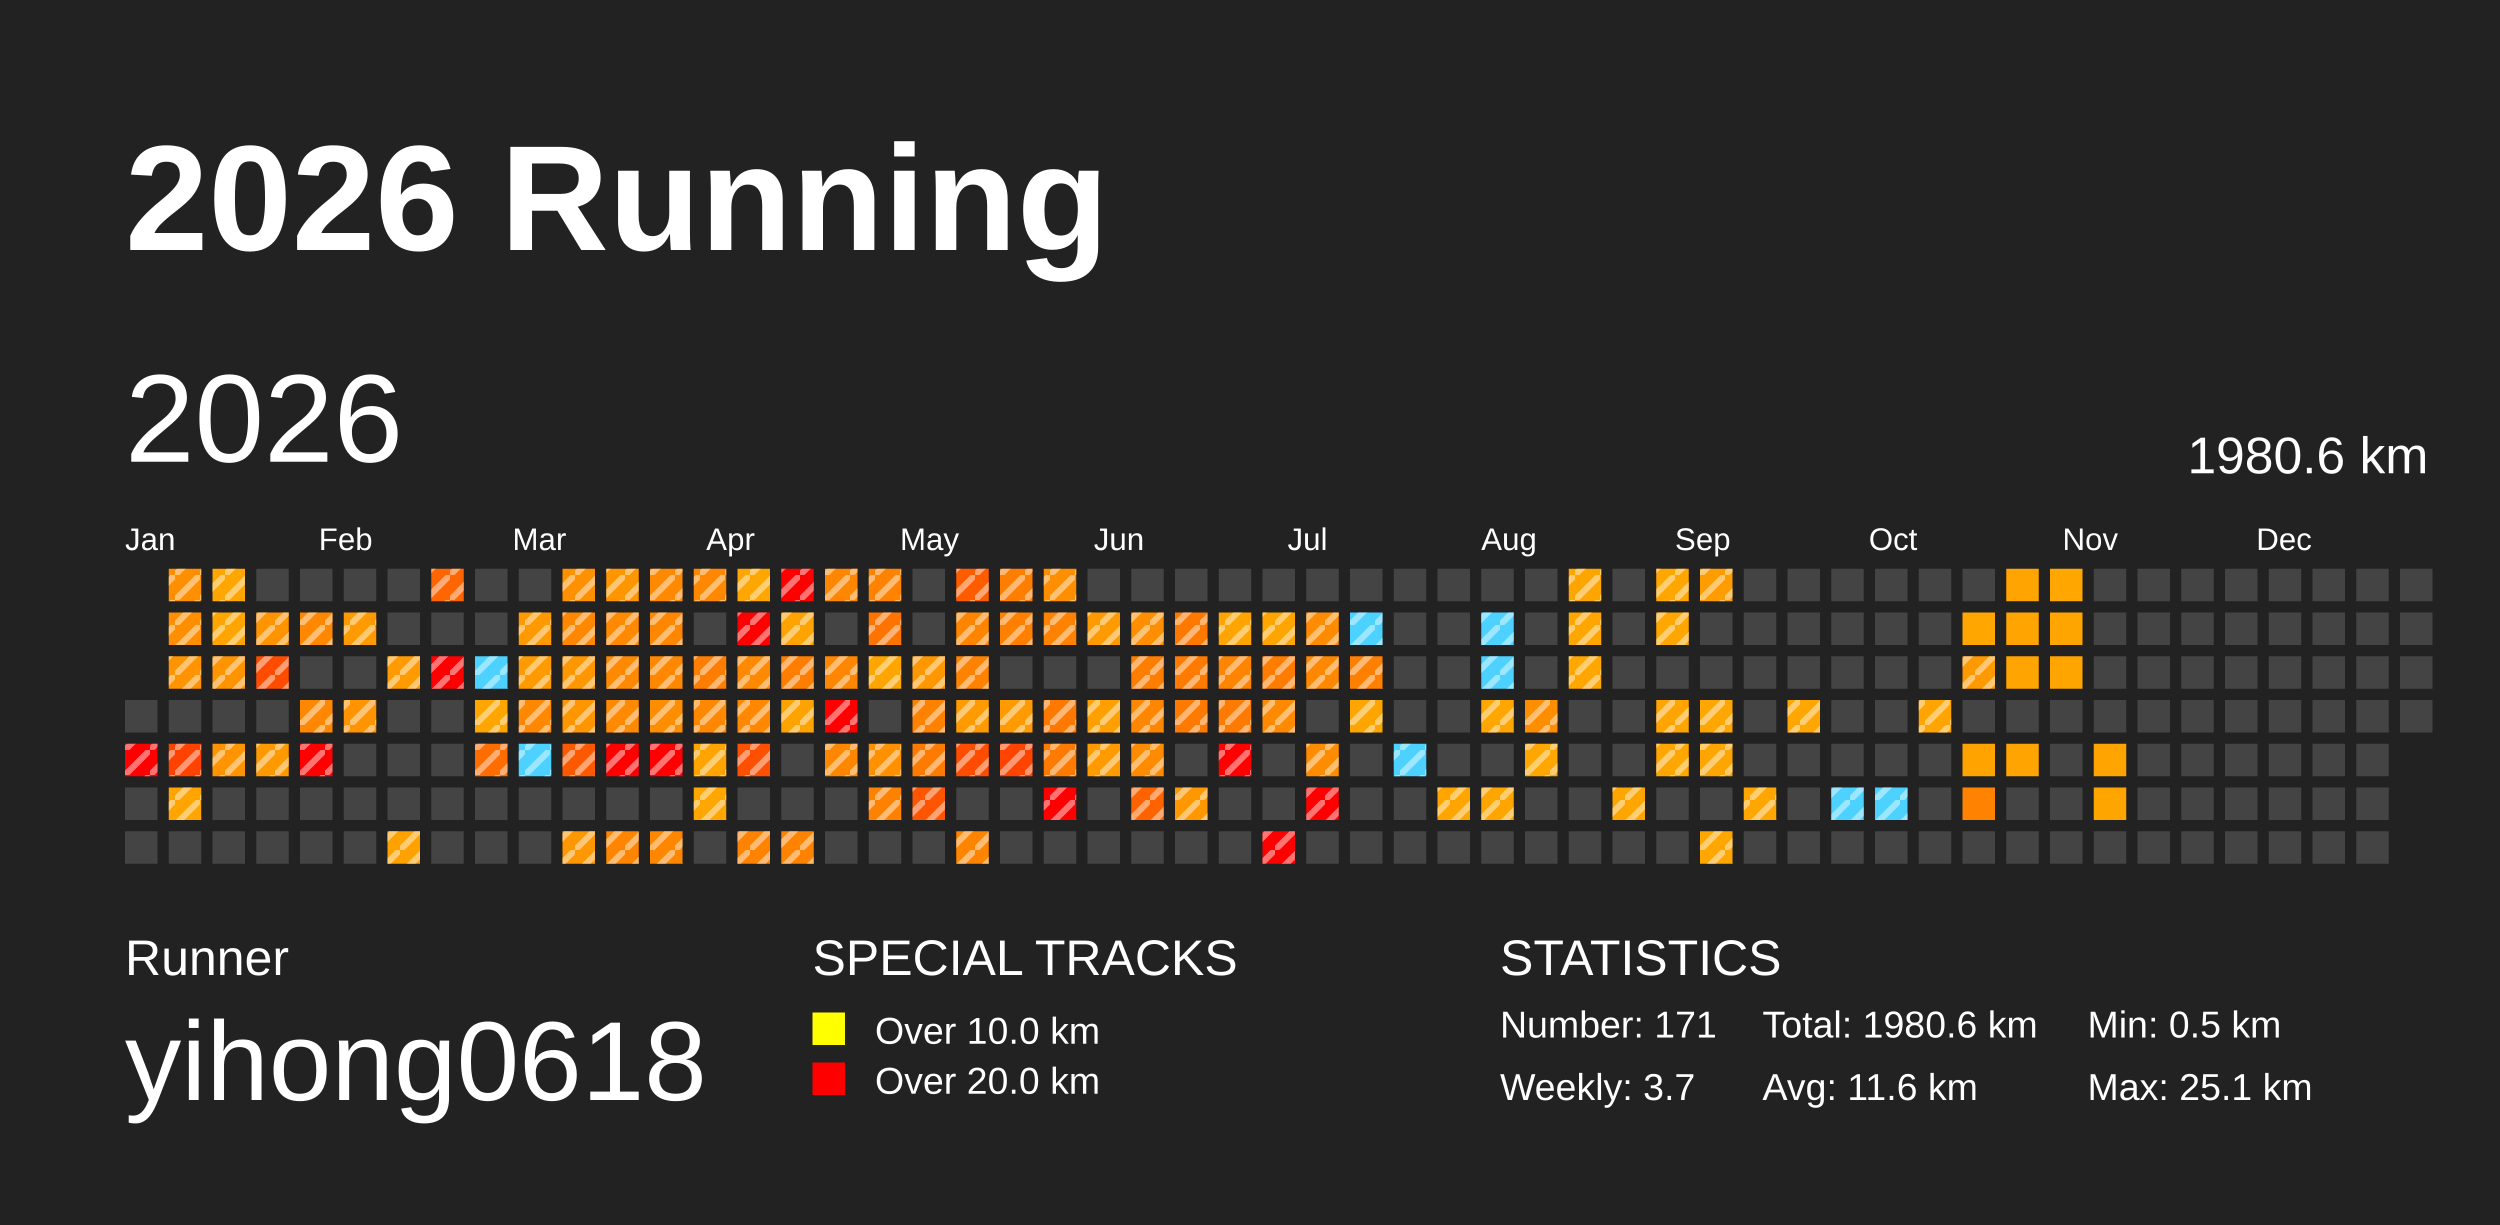
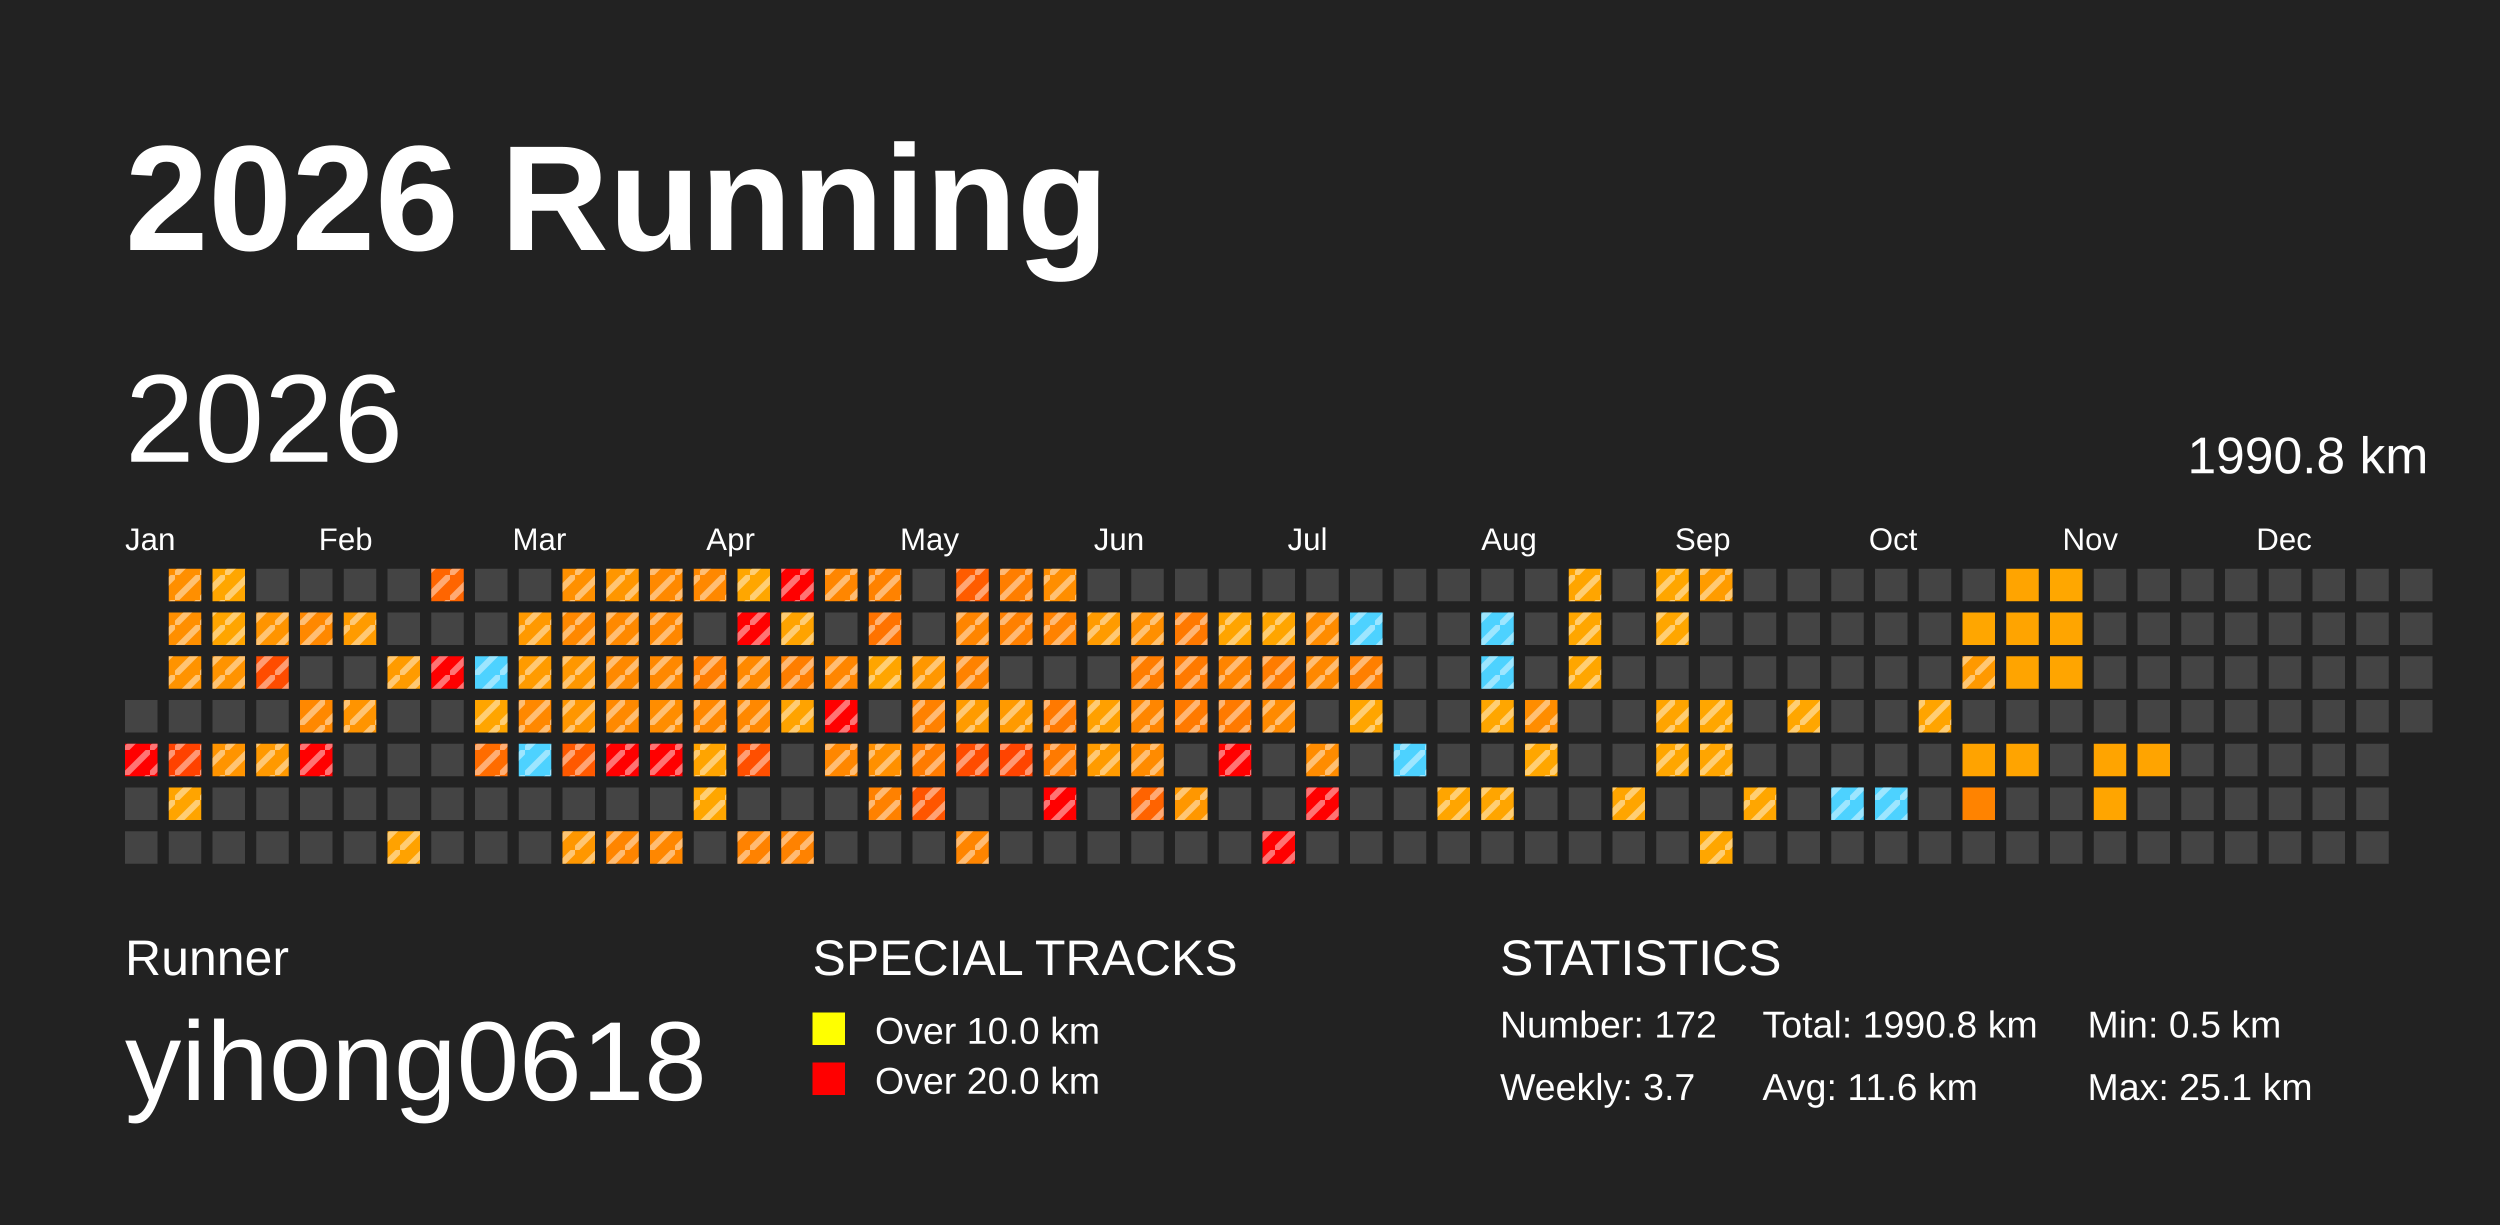
<svg xmlns="http://www.w3.org/2000/svg" baseProfile="full" height="98mm" version="1.1" viewBox="0,0,200,98" width="200mm">
  <defs>
    <pattern height="2" id="indoor-stripe" patternUnits="userSpaceOnUse" width="2">
      <line stroke="white" stroke-opacity="0.45" stroke-width="0.5" x1="0" x2="2" y1="2" y2="0" />
    </pattern>
  </defs>
  <rect fill="#222222" height="98" width="200" x="0" y="0" />
  <text fill="#FFFFFF" style="font-size:12px; font-family:Arial; font-weight:bold;" x="10" y="20">2026 Running</text>
  <text fill="#FFFFFF" style="font-size:4px; font-family:Arial" x="10" y="78">Runner</text>
  <text fill="#FFFFFF" style="font-size:9px; font-family:Arial" x="10" y="88">yihong0618</text>
  <text fill="#FFFFFF" style="font-size:4px; font-family:Arial" x="65" y="78">SPECIAL TRACKS</text>
  <rect fill="yellow" height="2.6" width="2.6" x="65" y="81" />
  <text fill="#FFFFFF" style="font-size:3px; font-family:Arial" x="70" y="83.5">Over 10.0 km</text>
  <rect fill="red" height="2.6" width="2.6" x="65" y="85" />
  <text fill="#FFFFFF" style="font-size:3px; font-family:Arial" x="70" y="87.5">Over 20.0 km</text>
  <text fill="#FFFFFF" style="font-size:4px; font-family:Arial" x="120" y="78">STATISTICS</text>
-   <text fill="#FFFFFF" style="font-size:3px; font-family:Arial" x="120" y="83">Number: 171</text>
+   <text fill="#FFFFFF" style="font-size:3px; font-family:Arial" x="120" y="83">Number: 172</text>
  <text fill="#FFFFFF" style="font-size:3px; font-family:Arial" x="120" y="88">Weekly: 3.7</text>
-   <text fill="#FFFFFF" style="font-size:3px; font-family:Arial" x="141" y="83">Total: 1980.6 km</text>
+   <text fill="#FFFFFF" style="font-size:3px; font-family:Arial" x="141" y="83">Total: 1990.8 km</text>
  <text fill="#FFFFFF" style="font-size:3px; font-family:Arial" x="141" y="88">Avg: 11.6 km</text>
  <text fill="#FFFFFF" style="font-size:3px; font-family:Arial" x="167" y="83">Min: 0.5 km</text>
  <text fill="#FFFFFF" style="font-size:3px; font-family:Arial" x="167" y="88">Max: 25.1 km</text>
  <text dominant-baseline="hanging" fill="#FFFFFF" style="font-size:10.0px; font-family:Arial;" x="10" y="30">2026</text>
-   <text dominant-baseline="hanging" fill="#FFFFFF" style="font-size:4.125px; font-family:Arial;" x="175" y="35">1980.6 km</text>
+   <text dominant-baseline="hanging" fill="#FFFFFF" style="font-size:4.125px; font-family:Arial;" x="175" y="35">1990.8 km</text>
  <text fill="#FFFFFF" style="font-size:2.5px; font-family:Arial" x="10.0" y="44">Jan</text>
  <text fill="#FFFFFF" style="font-size:2.5px; font-family:Arial" x="25.5" y="44">Feb</text>
  <text fill="#FFFFFF" style="font-size:2.5px; font-family:Arial" x="41.0" y="44">Mar</text>
  <text fill="#FFFFFF" style="font-size:2.5px; font-family:Arial" x="56.5" y="44">Apr</text>
  <text fill="#FFFFFF" style="font-size:2.5px; font-family:Arial" x="72.0" y="44">May</text>
  <text fill="#FFFFFF" style="font-size:2.5px; font-family:Arial" x="87.5" y="44">Jun</text>
  <text fill="#FFFFFF" style="font-size:2.5px; font-family:Arial" x="103.0" y="44">Jul</text>
  <text fill="#FFFFFF" style="font-size:2.5px; font-family:Arial" x="118.5" y="44">Aug</text>
  <text fill="#FFFFFF" style="font-size:2.5px; font-family:Arial" x="134.0" y="44">Sep</text>
  <text fill="#FFFFFF" style="font-size:2.5px; font-family:Arial" x="149.5" y="44">Oct</text>
  <text fill="#FFFFFF" style="font-size:2.5px; font-family:Arial" x="165.0" y="44">Nov</text>
  <text fill="#FFFFFF" style="font-size:2.5px; font-family:Arial" x="180.5" y="44">Dec</text>
  <rect fill="#444444" height="2.6" width="2.6" x="10.0" y="56.0" />
  <rect fill="red" height="2.6" width="2.6" x="10.0" y="59.5" />
  <rect fill="url(#indoor-stripe)" height="2.6" style="pointer-events: none;" width="2.6" x="10.0" y="59.5" />
  <rect fill="#444444" height="2.6" width="2.6" x="10.0" y="63.0" />
  <rect fill="#444444" height="2.6" width="2.6" x="10.0" y="66.5" />
  <rect fill="#ff8f00" height="2.6" width="2.6" x="13.5" y="45.5" />
  <rect fill="url(#indoor-stripe)" height="2.6" style="pointer-events: none;" width="2.6" x="13.5" y="45.5" />
  <rect fill="#ff8f00" height="2.6" width="2.6" x="13.5" y="49.0" />
  <rect fill="url(#indoor-stripe)" height="2.6" style="pointer-events: none;" width="2.6" x="13.5" y="49.0" />
  <rect fill="#ff9300" height="2.6" width="2.6" x="13.5" y="52.5" />
  <rect fill="url(#indoor-stripe)" height="2.6" style="pointer-events: none;" width="2.6" x="13.5" y="52.5" />
  <rect fill="#444444" height="2.6" width="2.6" x="13.5" y="56.0" />
  <rect fill="#ff4200" height="2.6" width="2.6" x="13.5" y="59.5" />
  <rect fill="url(#indoor-stripe)" height="2.6" style="pointer-events: none;" width="2.6" x="13.5" y="59.5" />
  <rect fill="#ffa400" height="2.6" width="2.6" x="13.5" y="63.0" />
  <rect fill="url(#indoor-stripe)" height="2.6" style="pointer-events: none;" width="2.6" x="13.5" y="63.0" />
  <rect fill="#444444" height="2.6" width="2.6" x="13.5" y="66.5" />
  <rect fill="#ffa600" height="2.6" width="2.6" x="17.0" y="45.5" />
  <rect fill="url(#indoor-stripe)" height="2.6" style="pointer-events: none;" width="2.6" x="17.0" y="45.5" />
  <rect fill="#ffa500" height="2.6" width="2.6" x="17.0" y="49.0" />
  <rect fill="url(#indoor-stripe)" height="2.6" style="pointer-events: none;" width="2.6" x="17.0" y="49.0" />
  <rect fill="#ff9300" height="2.6" width="2.6" x="17.0" y="52.5" />
  <rect fill="url(#indoor-stripe)" height="2.6" style="pointer-events: none;" width="2.6" x="17.0" y="52.5" />
  <rect fill="#444444" height="2.6" width="2.6" x="17.0" y="56.0" />
  <rect fill="#ff9400" height="2.6" width="2.6" x="17.0" y="59.5" />
  <rect fill="url(#indoor-stripe)" height="2.6" style="pointer-events: none;" width="2.6" x="17.0" y="59.5" />
  <rect fill="#444444" height="2.6" width="2.6" x="17.0" y="63.0" />
  <rect fill="#444444" height="2.6" width="2.6" x="17.0" y="66.5" />
  <rect fill="#444444" height="2.6" width="2.6" x="20.5" y="45.5" />
  <rect fill="#ff9400" height="2.6" width="2.6" x="20.5" y="49.0" />
  <rect fill="url(#indoor-stripe)" height="2.6" style="pointer-events: none;" width="2.6" x="20.5" y="49.0" />
  <rect fill="#ff4c00" height="2.6" width="2.6" x="20.5" y="52.5" />
  <rect fill="url(#indoor-stripe)" height="2.6" style="pointer-events: none;" width="2.6" x="20.5" y="52.5" />
  <rect fill="#444444" height="2.6" width="2.6" x="20.5" y="56.0" />
  <rect fill="#ff9900" height="2.6" width="2.6" x="20.5" y="59.5" />
  <rect fill="url(#indoor-stripe)" height="2.6" style="pointer-events: none;" width="2.6" x="20.5" y="59.5" />
  <rect fill="#444444" height="2.6" width="2.6" x="20.5" y="63.0" />
  <rect fill="#444444" height="2.6" width="2.6" x="20.5" y="66.5" />
  <rect fill="#444444" height="2.6" width="2.6" x="24.0" y="45.5" />
  <rect fill="#ff8800" height="2.6" width="2.6" x="24.0" y="49.0" />
  <rect fill="url(#indoor-stripe)" height="2.6" style="pointer-events: none;" width="2.6" x="24.0" y="49.0" />
  <rect fill="#444444" height="2.6" width="2.6" x="24.0" y="52.5" />
  <rect fill="#ff8800" height="2.6" width="2.6" x="24.0" y="56.0" />
  <rect fill="url(#indoor-stripe)" height="2.6" style="pointer-events: none;" width="2.6" x="24.0" y="56.0" />
  <rect fill="red" height="2.6" width="2.6" x="24.0" y="59.5" />
  <rect fill="url(#indoor-stripe)" height="2.6" style="pointer-events: none;" width="2.6" x="24.0" y="59.5" />
  <rect fill="#444444" height="2.6" width="2.6" x="24.0" y="63.0" />
  <rect fill="#444444" height="2.6" width="2.6" x="24.0" y="66.5" />
  <rect fill="#444444" height="2.6" width="2.6" x="27.5" y="45.5" />
  <rect fill="#ff9b00" height="2.6" width="2.6" x="27.5" y="49.0" />
  <rect fill="url(#indoor-stripe)" height="2.6" style="pointer-events: none;" width="2.6" x="27.5" y="49.0" />
  <rect fill="#444444" height="2.6" width="2.6" x="27.5" y="52.5" />
  <rect fill="#ff9400" height="2.6" width="2.6" x="27.5" y="56.0" />
  <rect fill="url(#indoor-stripe)" height="2.6" style="pointer-events: none;" width="2.6" x="27.5" y="56.0" />
  <rect fill="#444444" height="2.6" width="2.6" x="27.5" y="59.5" />
  <rect fill="#444444" height="2.6" width="2.6" x="27.5" y="63.0" />
  <rect fill="#444444" height="2.6" width="2.6" x="27.5" y="66.5" />
  <rect fill="#444444" height="2.6" width="2.6" x="31.0" y="45.5" />
  <rect fill="#444444" height="2.6" width="2.6" x="31.0" y="49.0" />
  <rect fill="#ff9b00" height="2.6" width="2.6" x="31.0" y="52.5" />
  <rect fill="url(#indoor-stripe)" height="2.6" style="pointer-events: none;" width="2.6" x="31.0" y="52.5" />
  <rect fill="#444444" height="2.6" width="2.6" x="31.0" y="56.0" />
  <rect fill="#444444" height="2.6" width="2.6" x="31.0" y="59.5" />
  <rect fill="#444444" height="2.6" width="2.6" x="31.0" y="63.0" />
  <rect fill="#ffa200" height="2.6" width="2.6" x="31.0" y="66.5" />
  <rect fill="url(#indoor-stripe)" height="2.6" style="pointer-events: none;" width="2.6" x="31.0" y="66.5" />
  <rect fill="#ff6500" height="2.6" width="2.6" x="34.5" y="45.5" />
  <rect fill="url(#indoor-stripe)" height="2.6" style="pointer-events: none;" width="2.6" x="34.5" y="45.5" />
  <rect fill="#444444" height="2.6" width="2.6" x="34.5" y="49.0" />
  <rect fill="red" height="2.6" width="2.6" x="34.5" y="52.5" />
  <rect fill="url(#indoor-stripe)" height="2.6" style="pointer-events: none;" width="2.6" x="34.5" y="52.5" />
  <rect fill="#444444" height="2.6" width="2.6" x="34.5" y="56.0" />
  <rect fill="#444444" height="2.6" width="2.6" x="34.5" y="59.5" />
  <rect fill="#444444" height="2.6" width="2.6" x="34.5" y="63.0" />
  <rect fill="#444444" height="2.6" width="2.6" x="34.5" y="66.5" />
  <rect fill="#444444" height="2.6" width="2.6" x="38.0" y="45.5" />
  <rect fill="#444444" height="2.6" width="2.6" x="38.0" y="49.0" />
  <rect fill="#4dd2ff" height="2.6" width="2.6" x="38.0" y="52.5" />
  <rect fill="url(#indoor-stripe)" height="2.6" style="pointer-events: none;" width="2.6" x="38.0" y="52.5" />
  <rect fill="#ffa500" height="2.6" width="2.6" x="38.0" y="56.0" />
  <rect fill="url(#indoor-stripe)" height="2.6" style="pointer-events: none;" width="2.6" x="38.0" y="56.0" />
  <rect fill="#ff6c00" height="2.6" width="2.6" x="38.0" y="59.5" />
  <rect fill="url(#indoor-stripe)" height="2.6" style="pointer-events: none;" width="2.6" x="38.0" y="59.5" />
  <rect fill="#444444" height="2.6" width="2.6" x="38.0" y="63.0" />
  <rect fill="#444444" height="2.6" width="2.6" x="38.0" y="66.5" />
  <rect fill="#444444" height="2.6" width="2.6" x="41.5" y="45.5" />
  <rect fill="#ff9900" height="2.6" width="2.6" x="41.5" y="49.0" />
  <rect fill="url(#indoor-stripe)" height="2.6" style="pointer-events: none;" width="2.6" x="41.5" y="49.0" />
  <rect fill="#ff9b00" height="2.6" width="2.6" x="41.5" y="52.5" />
  <rect fill="url(#indoor-stripe)" height="2.6" style="pointer-events: none;" width="2.6" x="41.5" y="52.5" />
  <rect fill="#ff8800" height="2.6" width="2.6" x="41.5" y="56.0" />
  <rect fill="url(#indoor-stripe)" height="2.6" style="pointer-events: none;" width="2.6" x="41.5" y="56.0" />
  <rect fill="#4dd2ff" height="2.6" width="2.6" x="41.5" y="59.5" />
  <rect fill="url(#indoor-stripe)" height="2.6" style="pointer-events: none;" width="2.6" x="41.5" y="59.5" />
  <rect fill="#444444" height="2.6" width="2.6" x="41.5" y="63.0" />
  <rect fill="#444444" height="2.6" width="2.6" x="41.5" y="66.5" />
  <rect fill="#ff9000" height="2.6" width="2.6" x="45.0" y="45.5" />
  <rect fill="url(#indoor-stripe)" height="2.6" style="pointer-events: none;" width="2.6" x="45.0" y="45.5" />
  <rect fill="#ff8800" height="2.6" width="2.6" x="45.0" y="49.0" />
  <rect fill="url(#indoor-stripe)" height="2.6" style="pointer-events: none;" width="2.6" x="45.0" y="49.0" />
  <rect fill="#ff9700" height="2.6" width="2.6" x="45.0" y="52.5" />
  <rect fill="url(#indoor-stripe)" height="2.6" style="pointer-events: none;" width="2.6" x="45.0" y="52.5" />
  <rect fill="#ff9600" height="2.6" width="2.6" x="45.0" y="56.0" />
  <rect fill="url(#indoor-stripe)" height="2.6" style="pointer-events: none;" width="2.6" x="45.0" y="56.0" />
  <rect fill="#ff5900" height="2.6" width="2.6" x="45.0" y="59.5" />
  <rect fill="url(#indoor-stripe)" height="2.6" style="pointer-events: none;" width="2.6" x="45.0" y="59.5" />
  <rect fill="#444444" height="2.6" width="2.6" x="45.0" y="63.0" />
  <rect fill="#ff9700" height="2.6" width="2.6" x="45.0" y="66.5" />
  <rect fill="url(#indoor-stripe)" height="2.6" style="pointer-events: none;" width="2.6" x="45.0" y="66.5" />
  <rect fill="#ff9600" height="2.6" width="2.6" x="48.5" y="45.5" />
  <rect fill="url(#indoor-stripe)" height="2.6" style="pointer-events: none;" width="2.6" x="48.5" y="45.5" />
  <rect fill="#ff8900" height="2.6" width="2.6" x="48.5" y="49.0" />
  <rect fill="url(#indoor-stripe)" height="2.6" style="pointer-events: none;" width="2.6" x="48.5" y="49.0" />
  <rect fill="#ff8900" height="2.6" width="2.6" x="48.5" y="52.5" />
  <rect fill="url(#indoor-stripe)" height="2.6" style="pointer-events: none;" width="2.6" x="48.5" y="52.5" />
  <rect fill="#ff8900" height="2.6" width="2.6" x="48.5" y="56.0" />
  <rect fill="url(#indoor-stripe)" height="2.6" style="pointer-events: none;" width="2.6" x="48.5" y="56.0" />
  <rect fill="red" height="2.6" width="2.6" x="48.5" y="59.5" />
  <rect fill="url(#indoor-stripe)" height="2.6" style="pointer-events: none;" width="2.6" x="48.5" y="59.5" />
  <rect fill="#444444" height="2.6" width="2.6" x="48.5" y="63.0" />
  <rect fill="#ff8500" height="2.6" width="2.6" x="48.5" y="66.5" />
  <rect fill="url(#indoor-stripe)" height="2.6" style="pointer-events: none;" width="2.6" x="48.5" y="66.5" />
  <rect fill="#ff8900" height="2.6" width="2.6" x="52.0" y="45.5" />
  <rect fill="url(#indoor-stripe)" height="2.6" style="pointer-events: none;" width="2.6" x="52.0" y="45.5" />
  <rect fill="#ff8700" height="2.6" width="2.6" x="52.0" y="49.0" />
  <rect fill="url(#indoor-stripe)" height="2.6" style="pointer-events: none;" width="2.6" x="52.0" y="49.0" />
  <rect fill="#ff8800" height="2.6" width="2.6" x="52.0" y="52.5" />
  <rect fill="url(#indoor-stripe)" height="2.6" style="pointer-events: none;" width="2.6" x="52.0" y="52.5" />
  <rect fill="#ff8d00" height="2.6" width="2.6" x="52.0" y="56.0" />
  <rect fill="url(#indoor-stripe)" height="2.6" style="pointer-events: none;" width="2.6" x="52.0" y="56.0" />
  <rect fill="red" height="2.6" width="2.6" x="52.0" y="59.5" />
  <rect fill="url(#indoor-stripe)" height="2.6" style="pointer-events: none;" width="2.6" x="52.0" y="59.5" />
  <rect fill="#444444" height="2.6" width="2.6" x="52.0" y="63.0" />
  <rect fill="#ff8700" height="2.6" width="2.6" x="52.0" y="66.5" />
  <rect fill="url(#indoor-stripe)" height="2.6" style="pointer-events: none;" width="2.6" x="52.0" y="66.5" />
  <rect fill="#ff8800" height="2.6" width="2.6" x="55.5" y="45.5" />
  <rect fill="url(#indoor-stripe)" height="2.6" style="pointer-events: none;" width="2.6" x="55.5" y="45.5" />
  <rect fill="#444444" height="2.6" width="2.6" x="55.5" y="49.0" />
  <rect fill="#ff7d00" height="2.6" width="2.6" x="55.5" y="52.5" />
  <rect fill="url(#indoor-stripe)" height="2.6" style="pointer-events: none;" width="2.6" x="55.5" y="52.5" />
  <rect fill="#ff8800" height="2.6" width="2.6" x="55.5" y="56.0" />
  <rect fill="url(#indoor-stripe)" height="2.6" style="pointer-events: none;" width="2.6" x="55.5" y="56.0" />
  <rect fill="#ffa400" height="2.6" width="2.6" x="55.5" y="59.5" />
  <rect fill="url(#indoor-stripe)" height="2.6" style="pointer-events: none;" width="2.6" x="55.5" y="59.5" />
  <rect fill="#ffa600" height="2.6" width="2.6" x="55.5" y="63.0" />
  <rect fill="url(#indoor-stripe)" height="2.6" style="pointer-events: none;" width="2.6" x="55.5" y="63.0" />
  <rect fill="#444444" height="2.6" width="2.6" x="55.5" y="66.5" />
  <rect fill="#ffa600" height="2.6" width="2.6" x="59.0" y="45.5" />
  <rect fill="url(#indoor-stripe)" height="2.6" style="pointer-events: none;" width="2.6" x="59.0" y="45.5" />
  <rect fill="red" height="2.6" width="2.6" x="59.0" y="49.0" />
  <rect fill="url(#indoor-stripe)" height="2.6" style="pointer-events: none;" width="2.6" x="59.0" y="49.0" />
  <rect fill="#ff8900" height="2.6" width="2.6" x="59.0" y="52.5" />
  <rect fill="url(#indoor-stripe)" height="2.6" style="pointer-events: none;" width="2.6" x="59.0" y="52.5" />
  <rect fill="#ff8800" height="2.6" width="2.6" x="59.0" y="56.0" />
  <rect fill="url(#indoor-stripe)" height="2.6" style="pointer-events: none;" width="2.6" x="59.0" y="56.0" />
  <rect fill="#ff4f00" height="2.6" width="2.6" x="59.0" y="59.5" />
  <rect fill="url(#indoor-stripe)" height="2.6" style="pointer-events: none;" width="2.6" x="59.0" y="59.5" />
  <rect fill="#444444" height="2.6" width="2.6" x="59.0" y="63.0" />
  <rect fill="#ff8200" height="2.6" width="2.6" x="59.0" y="66.5" />
  <rect fill="url(#indoor-stripe)" height="2.6" style="pointer-events: none;" width="2.6" x="59.0" y="66.5" />
  <rect fill="red" height="2.6" width="2.6" x="62.5" y="45.5" />
  <rect fill="url(#indoor-stripe)" height="2.6" style="pointer-events: none;" width="2.6" x="62.5" y="45.5" />
  <rect fill="#ffa300" height="2.6" width="2.6" x="62.5" y="49.0" />
  <rect fill="url(#indoor-stripe)" height="2.6" style="pointer-events: none;" width="2.6" x="62.5" y="49.0" />
  <rect fill="#ff7e00" height="2.6" width="2.6" x="62.5" y="52.5" />
  <rect fill="url(#indoor-stripe)" height="2.6" style="pointer-events: none;" width="2.6" x="62.5" y="52.5" />
  <rect fill="#ffa300" height="2.6" width="2.6" x="62.5" y="56.0" />
  <rect fill="url(#indoor-stripe)" height="2.6" style="pointer-events: none;" width="2.6" x="62.5" y="56.0" />
  <rect fill="#444444" height="2.6" width="2.6" x="62.5" y="59.5" />
  <rect fill="#444444" height="2.6" width="2.6" x="62.5" y="63.0" />
  <rect fill="#ff8200" height="2.6" width="2.6" x="62.5" y="66.5" />
  <rect fill="url(#indoor-stripe)" height="2.6" style="pointer-events: none;" width="2.6" x="62.5" y="66.5" />
  <rect fill="#ff8600" height="2.6" width="2.6" x="66.0" y="45.5" />
  <rect fill="url(#indoor-stripe)" height="2.6" style="pointer-events: none;" width="2.6" x="66.0" y="45.5" />
  <rect fill="#444444" height="2.6" width="2.6" x="66.0" y="49.0" />
  <rect fill="#ff8600" height="2.6" width="2.6" x="66.0" y="52.5" />
  <rect fill="url(#indoor-stripe)" height="2.6" style="pointer-events: none;" width="2.6" x="66.0" y="52.5" />
  <rect fill="red" height="2.6" width="2.6" x="66.0" y="56.0" />
  <rect fill="url(#indoor-stripe)" height="2.6" style="pointer-events: none;" width="2.6" x="66.0" y="56.0" />
  <rect fill="#ff8700" height="2.6" width="2.6" x="66.0" y="59.5" />
  <rect fill="url(#indoor-stripe)" height="2.6" style="pointer-events: none;" width="2.6" x="66.0" y="59.5" />
  <rect fill="#444444" height="2.6" width="2.6" x="66.0" y="63.0" />
  <rect fill="#444444" height="2.6" width="2.6" x="66.0" y="66.5" />
  <rect fill="#ff8200" height="2.6" width="2.6" x="69.5" y="45.5" />
  <rect fill="url(#indoor-stripe)" height="2.6" style="pointer-events: none;" width="2.6" x="69.5" y="45.5" />
  <rect fill="#ff7300" height="2.6" width="2.6" x="69.5" y="49.0" />
  <rect fill="url(#indoor-stripe)" height="2.6" style="pointer-events: none;" width="2.6" x="69.5" y="49.0" />
  <rect fill="#ffa500" height="2.6" width="2.6" x="69.5" y="52.5" />
  <rect fill="url(#indoor-stripe)" height="2.6" style="pointer-events: none;" width="2.6" x="69.5" y="52.5" />
  <rect fill="#444444" height="2.6" width="2.6" x="69.5" y="56.0" />
  <rect fill="#ff9000" height="2.6" width="2.6" x="69.5" y="59.5" />
  <rect fill="url(#indoor-stripe)" height="2.6" style="pointer-events: none;" width="2.6" x="69.5" y="59.5" />
  <rect fill="#ff8100" height="2.6" width="2.6" x="69.5" y="63.0" />
  <rect fill="url(#indoor-stripe)" height="2.6" style="pointer-events: none;" width="2.6" x="69.5" y="63.0" />
  <rect fill="#444444" height="2.6" width="2.6" x="69.5" y="66.5" />
  <rect fill="#444444" height="2.6" width="2.6" x="73.0" y="45.5" />
  <rect fill="#444444" height="2.6" width="2.6" x="73.0" y="49.0" />
  <rect fill="#ff9700" height="2.6" width="2.6" x="73.0" y="52.5" />
  <rect fill="url(#indoor-stripe)" height="2.6" style="pointer-events: none;" width="2.6" x="73.0" y="52.5" />
  <rect fill="#ff8100" height="2.6" width="2.6" x="73.0" y="56.0" />
  <rect fill="url(#indoor-stripe)" height="2.6" style="pointer-events: none;" width="2.6" x="73.0" y="56.0" />
  <rect fill="#ff7b00" height="2.6" width="2.6" x="73.0" y="59.5" />
  <rect fill="url(#indoor-stripe)" height="2.6" style="pointer-events: none;" width="2.6" x="73.0" y="59.5" />
  <rect fill="#ff5500" height="2.6" width="2.6" x="73.0" y="63.0" />
  <rect fill="url(#indoor-stripe)" height="2.6" style="pointer-events: none;" width="2.6" x="73.0" y="63.0" />
  <rect fill="#444444" height="2.6" width="2.6" x="73.0" y="66.5" />
  <rect fill="#ff5c00" height="2.6" width="2.6" x="76.5" y="45.5" />
  <rect fill="url(#indoor-stripe)" height="2.6" style="pointer-events: none;" width="2.6" x="76.5" y="45.5" />
  <rect fill="#ff8500" height="2.6" width="2.6" x="76.5" y="49.0" />
  <rect fill="url(#indoor-stripe)" height="2.6" style="pointer-events: none;" width="2.6" x="76.5" y="49.0" />
  <rect fill="#ff8200" height="2.6" width="2.6" x="76.5" y="52.5" />
  <rect fill="url(#indoor-stripe)" height="2.6" style="pointer-events: none;" width="2.6" x="76.5" y="52.5" />
  <rect fill="#ff9b00" height="2.6" width="2.6" x="76.5" y="56.0" />
  <rect fill="url(#indoor-stripe)" height="2.6" style="pointer-events: none;" width="2.6" x="76.5" y="56.0" />
  <rect fill="#ff4c00" height="2.6" width="2.6" x="76.5" y="59.5" />
  <rect fill="url(#indoor-stripe)" height="2.6" style="pointer-events: none;" width="2.6" x="76.5" y="59.5" />
  <rect fill="#444444" height="2.6" width="2.6" x="76.5" y="63.0" />
  <rect fill="#ff8500" height="2.6" width="2.6" x="76.5" y="66.5" />
  <rect fill="url(#indoor-stripe)" height="2.6" style="pointer-events: none;" width="2.6" x="76.5" y="66.5" />
  <rect fill="#ff7e00" height="2.6" width="2.6" x="80.0" y="45.5" />
  <rect fill="url(#indoor-stripe)" height="2.6" style="pointer-events: none;" width="2.6" x="80.0" y="45.5" />
  <rect fill="#ff8000" height="2.6" width="2.6" x="80.0" y="49.0" />
  <rect fill="url(#indoor-stripe)" height="2.6" style="pointer-events: none;" width="2.6" x="80.0" y="49.0" />
  <rect fill="#444444" height="2.6" width="2.6" x="80.0" y="52.5" />
  <rect fill="#ff9a00" height="2.6" width="2.6" x="80.0" y="56.0" />
  <rect fill="url(#indoor-stripe)" height="2.6" style="pointer-events: none;" width="2.6" x="80.0" y="56.0" />
  <rect fill="#ff4400" height="2.6" width="2.6" x="80.0" y="59.5" />
  <rect fill="url(#indoor-stripe)" height="2.6" style="pointer-events: none;" width="2.6" x="80.0" y="59.5" />
  <rect fill="#444444" height="2.6" width="2.6" x="80.0" y="63.0" />
  <rect fill="#444444" height="2.6" width="2.6" x="80.0" y="66.5" />
  <rect fill="#ff8e00" height="2.6" width="2.6" x="83.5" y="45.5" />
  <rect fill="url(#indoor-stripe)" height="2.6" style="pointer-events: none;" width="2.6" x="83.5" y="45.5" />
  <rect fill="#ff8200" height="2.6" width="2.6" x="83.5" y="49.0" />
  <rect fill="url(#indoor-stripe)" height="2.6" style="pointer-events: none;" width="2.6" x="83.5" y="49.0" />
  <rect fill="#444444" height="2.6" width="2.6" x="83.5" y="52.5" />
  <rect fill="#ff7900" height="2.6" width="2.6" x="83.5" y="56.0" />
  <rect fill="url(#indoor-stripe)" height="2.6" style="pointer-events: none;" width="2.6" x="83.5" y="56.0" />
  <rect fill="#ff7a00" height="2.6" width="2.6" x="83.5" y="59.5" />
  <rect fill="url(#indoor-stripe)" height="2.6" style="pointer-events: none;" width="2.6" x="83.5" y="59.5" />
  <rect fill="red" height="2.6" width="2.6" x="83.5" y="63.0" />
  <rect fill="url(#indoor-stripe)" height="2.6" style="pointer-events: none;" width="2.6" x="83.5" y="63.0" />
  <rect fill="#444444" height="2.6" width="2.6" x="83.5" y="66.5" />
  <rect fill="#444444" height="2.6" width="2.6" x="87.0" y="45.5" />
  <rect fill="#ff9b00" height="2.6" width="2.6" x="87.0" y="49.0" />
  <rect fill="url(#indoor-stripe)" height="2.6" style="pointer-events: none;" width="2.6" x="87.0" y="49.0" />
  <rect fill="#444444" height="2.6" width="2.6" x="87.0" y="52.5" />
  <rect fill="#ffa000" height="2.6" width="2.6" x="87.0" y="56.0" />
  <rect fill="url(#indoor-stripe)" height="2.6" style="pointer-events: none;" width="2.6" x="87.0" y="56.0" />
  <rect fill="#ff9b00" height="2.6" width="2.6" x="87.0" y="59.5" />
  <rect fill="url(#indoor-stripe)" height="2.6" style="pointer-events: none;" width="2.6" x="87.0" y="59.5" />
  <rect fill="#444444" height="2.6" width="2.6" x="87.0" y="63.0" />
  <rect fill="#444444" height="2.6" width="2.6" x="87.0" y="66.5" />
  <rect fill="#444444" height="2.6" width="2.6" x="90.5" y="45.5" />
  <rect fill="#ff8f00" height="2.6" width="2.6" x="90.5" y="49.0" />
  <rect fill="url(#indoor-stripe)" height="2.6" style="pointer-events: none;" width="2.6" x="90.5" y="49.0" />
  <rect fill="#ff7d00" height="2.6" width="2.6" x="90.5" y="52.5" />
  <rect fill="url(#indoor-stripe)" height="2.6" style="pointer-events: none;" width="2.6" x="90.5" y="52.5" />
  <rect fill="#ff8600" height="2.6" width="2.6" x="90.5" y="56.0" />
  <rect fill="url(#indoor-stripe)" height="2.6" style="pointer-events: none;" width="2.6" x="90.5" y="56.0" />
  <rect fill="#ff8b00" height="2.6" width="2.6" x="90.5" y="59.5" />
  <rect fill="url(#indoor-stripe)" height="2.6" style="pointer-events: none;" width="2.6" x="90.5" y="59.5" />
  <rect fill="#ff6300" height="2.6" width="2.6" x="90.5" y="63.0" />
  <rect fill="url(#indoor-stripe)" height="2.6" style="pointer-events: none;" width="2.6" x="90.5" y="63.0" />
  <rect fill="#444444" height="2.6" width="2.6" x="90.5" y="66.5" />
  <rect fill="#444444" height="2.6" width="2.6" x="94.0" y="45.5" />
  <rect fill="#ff7900" height="2.6" width="2.6" x="94.0" y="49.0" />
  <rect fill="url(#indoor-stripe)" height="2.6" style="pointer-events: none;" width="2.6" x="94.0" y="49.0" />
  <rect fill="#ff7a00" height="2.6" width="2.6" x="94.0" y="52.5" />
  <rect fill="url(#indoor-stripe)" height="2.6" style="pointer-events: none;" width="2.6" x="94.0" y="52.5" />
  <rect fill="#ff7a00" height="2.6" width="2.6" x="94.0" y="56.0" />
  <rect fill="url(#indoor-stripe)" height="2.6" style="pointer-events: none;" width="2.6" x="94.0" y="56.0" />
  <rect fill="#444444" height="2.6" width="2.6" x="94.0" y="59.5" />
  <rect fill="#ff9700" height="2.6" width="2.6" x="94.0" y="63.0" />
  <rect fill="url(#indoor-stripe)" height="2.6" style="pointer-events: none;" width="2.6" x="94.0" y="63.0" />
  <rect fill="#444444" height="2.6" width="2.6" x="94.0" y="66.5" />
  <rect fill="#444444" height="2.6" width="2.6" x="97.5" y="45.5" />
  <rect fill="#ffa400" height="2.6" width="2.6" x="97.5" y="49.0" />
  <rect fill="url(#indoor-stripe)" height="2.6" style="pointer-events: none;" width="2.6" x="97.5" y="49.0" />
  <rect fill="#ff8400" height="2.6" width="2.6" x="97.5" y="52.5" />
  <rect fill="url(#indoor-stripe)" height="2.6" style="pointer-events: none;" width="2.6" x="97.5" y="52.5" />
  <rect fill="#ff7a00" height="2.6" width="2.6" x="97.5" y="56.0" />
  <rect fill="url(#indoor-stripe)" height="2.6" style="pointer-events: none;" width="2.6" x="97.5" y="56.0" />
  <rect fill="red" height="2.6" width="2.6" x="97.5" y="59.5" />
  <rect fill="url(#indoor-stripe)" height="2.6" style="pointer-events: none;" width="2.6" x="97.5" y="59.5" />
  <rect fill="#444444" height="2.6" width="2.6" x="97.5" y="63.0" />
  <rect fill="#444444" height="2.6" width="2.6" x="97.5" y="66.5" />
  <rect fill="#444444" height="2.6" width="2.6" x="101.0" y="45.5" />
  <rect fill="#ffa500" height="2.6" width="2.6" x="101.0" y="49.0" />
  <rect fill="url(#indoor-stripe)" height="2.6" style="pointer-events: none;" width="2.6" x="101.0" y="49.0" />
  <rect fill="#ff7c00" height="2.6" width="2.6" x="101.0" y="52.5" />
  <rect fill="url(#indoor-stripe)" height="2.6" style="pointer-events: none;" width="2.6" x="101.0" y="52.5" />
  <rect fill="#ff8a00" height="2.6" width="2.6" x="101.0" y="56.0" />
  <rect fill="url(#indoor-stripe)" height="2.6" style="pointer-events: none;" width="2.6" x="101.0" y="56.0" />
  <rect fill="#444444" height="2.6" width="2.6" x="101.0" y="59.5" />
  <rect fill="#444444" height="2.6" width="2.6" x="101.0" y="63.0" />
  <rect fill="red" height="2.6" width="2.6" x="101.0" y="66.5" />
  <rect fill="url(#indoor-stripe)" height="2.6" style="pointer-events: none;" width="2.6" x="101.0" y="66.5" />
  <rect fill="#444444" height="2.6" width="2.6" x="104.5" y="45.5" />
  <rect fill="#ff8c00" height="2.6" width="2.6" x="104.5" y="49.0" />
  <rect fill="url(#indoor-stripe)" height="2.6" style="pointer-events: none;" width="2.6" x="104.5" y="49.0" />
  <rect fill="#ff8800" height="2.6" width="2.6" x="104.5" y="52.5" />
  <rect fill="url(#indoor-stripe)" height="2.6" style="pointer-events: none;" width="2.6" x="104.5" y="52.5" />
  <rect fill="#444444" height="2.6" width="2.6" x="104.5" y="56.0" />
  <rect fill="#ff8c00" height="2.6" width="2.6" x="104.5" y="59.5" />
  <rect fill="url(#indoor-stripe)" height="2.6" style="pointer-events: none;" width="2.6" x="104.5" y="59.5" />
  <rect fill="red" height="2.6" width="2.6" x="104.5" y="63.0" />
  <rect fill="url(#indoor-stripe)" height="2.6" style="pointer-events: none;" width="2.6" x="104.5" y="63.0" />
  <rect fill="#444444" height="2.6" width="2.6" x="104.5" y="66.5" />
  <rect fill="#444444" height="2.6" width="2.6" x="108.0" y="45.5" />
  <rect fill="#4dd2ff" height="2.6" width="2.6" x="108.0" y="49.0" />
  <rect fill="url(#indoor-stripe)" height="2.6" style="pointer-events: none;" width="2.6" x="108.0" y="49.0" />
  <rect fill="#ff7f00" height="2.6" width="2.6" x="108.0" y="52.5" />
  <rect fill="url(#indoor-stripe)" height="2.6" style="pointer-events: none;" width="2.6" x="108.0" y="52.5" />
  <rect fill="#ffa500" height="2.6" width="2.6" x="108.0" y="56.0" />
  <rect fill="url(#indoor-stripe)" height="2.6" style="pointer-events: none;" width="2.6" x="108.0" y="56.0" />
  <rect fill="#444444" height="2.6" width="2.6" x="108.0" y="59.5" />
  <rect fill="#444444" height="2.6" width="2.6" x="108.0" y="63.0" />
  <rect fill="#444444" height="2.6" width="2.6" x="108.0" y="66.5" />
  <rect fill="#444444" height="2.6" width="2.6" x="111.5" y="45.5" />
  <rect fill="#444444" height="2.6" width="2.6" x="111.5" y="49.0" />
  <rect fill="#444444" height="2.6" width="2.6" x="111.5" y="52.5" />
  <rect fill="#444444" height="2.6" width="2.6" x="111.5" y="56.0" />
  <rect fill="#4dd2ff" height="2.6" width="2.6" x="111.5" y="59.5" />
  <rect fill="url(#indoor-stripe)" height="2.6" style="pointer-events: none;" width="2.6" x="111.5" y="59.5" />
  <rect fill="#444444" height="2.6" width="2.6" x="111.5" y="63.0" />
  <rect fill="#444444" height="2.6" width="2.6" x="111.5" y="66.5" />
  <rect fill="#444444" height="2.6" width="2.6" x="115.0" y="45.5" />
  <rect fill="#444444" height="2.6" width="2.6" x="115.0" y="49.0" />
  <rect fill="#444444" height="2.6" width="2.6" x="115.0" y="52.5" />
  <rect fill="#444444" height="2.6" width="2.6" x="115.0" y="56.0" />
  <rect fill="#444444" height="2.6" width="2.6" x="115.0" y="59.5" />
  <rect fill="#ffa500" height="2.6" width="2.6" x="115.0" y="63.0" />
  <rect fill="url(#indoor-stripe)" height="2.6" style="pointer-events: none;" width="2.6" x="115.0" y="63.0" />
  <rect fill="#444444" height="2.6" width="2.6" x="115.0" y="66.5" />
  <rect fill="#444444" height="2.6" width="2.6" x="118.5" y="45.5" />
  <rect fill="#4dd2ff" height="2.6" width="2.6" x="118.5" y="49.0" />
  <rect fill="url(#indoor-stripe)" height="2.6" style="pointer-events: none;" width="2.6" x="118.5" y="49.0" />
  <rect fill="#4dd2ff" height="2.6" width="2.6" x="118.5" y="52.5" />
  <rect fill="url(#indoor-stripe)" height="2.6" style="pointer-events: none;" width="2.6" x="118.5" y="52.5" />
  <rect fill="#ffa600" height="2.6" width="2.6" x="118.5" y="56.0" />
  <rect fill="url(#indoor-stripe)" height="2.6" style="pointer-events: none;" width="2.6" x="118.5" y="56.0" />
  <rect fill="#444444" height="2.6" width="2.6" x="118.5" y="59.5" />
  <rect fill="#ffa500" height="2.6" width="2.6" x="118.5" y="63.0" />
  <rect fill="url(#indoor-stripe)" height="2.6" style="pointer-events: none;" width="2.6" x="118.5" y="63.0" />
  <rect fill="#444444" height="2.6" width="2.6" x="118.5" y="66.5" />
  <rect fill="#444444" height="2.6" width="2.6" x="122.0" y="45.5" />
  <rect fill="#444444" height="2.6" width="2.6" x="122.0" y="49.0" />
  <rect fill="#444444" height="2.6" width="2.6" x="122.0" y="52.5" />
  <rect fill="#ff8d00" height="2.6" width="2.6" x="122.0" y="56.0" />
  <rect fill="url(#indoor-stripe)" height="2.6" style="pointer-events: none;" width="2.6" x="122.0" y="56.0" />
  <rect fill="#ffa600" height="2.6" width="2.6" x="122.0" y="59.5" />
  <rect fill="url(#indoor-stripe)" height="2.6" style="pointer-events: none;" width="2.6" x="122.0" y="59.5" />
  <rect fill="#444444" height="2.6" width="2.6" x="122.0" y="63.0" />
  <rect fill="#444444" height="2.6" width="2.6" x="122.0" y="66.5" />
  <rect fill="#ffa500" height="2.6" width="2.6" x="125.5" y="45.5" />
  <rect fill="url(#indoor-stripe)" height="2.6" style="pointer-events: none;" width="2.6" x="125.5" y="45.5" />
  <rect fill="#ffa600" height="2.6" width="2.6" x="125.5" y="49.0" />
  <rect fill="url(#indoor-stripe)" height="2.6" style="pointer-events: none;" width="2.6" x="125.5" y="49.0" />
  <rect fill="#ffa600" height="2.6" width="2.6" x="125.5" y="52.5" />
  <rect fill="url(#indoor-stripe)" height="2.6" style="pointer-events: none;" width="2.6" x="125.5" y="52.5" />
  <rect fill="#444444" height="2.6" width="2.6" x="125.5" y="56.0" />
  <rect fill="#444444" height="2.6" width="2.6" x="125.5" y="59.5" />
  <rect fill="#444444" height="2.6" width="2.6" x="125.5" y="63.0" />
  <rect fill="#444444" height="2.6" width="2.6" x="125.5" y="66.5" />
  <rect fill="#444444" height="2.6" width="2.6" x="129.0" y="45.5" />
  <rect fill="#444444" height="2.6" width="2.6" x="129.0" y="49.0" />
  <rect fill="#444444" height="2.6" width="2.6" x="129.0" y="52.5" />
  <rect fill="#444444" height="2.6" width="2.6" x="129.0" y="56.0" />
  <rect fill="#444444" height="2.6" width="2.6" x="129.0" y="59.5" />
  <rect fill="#ffa500" height="2.6" width="2.6" x="129.0" y="63.0" />
  <rect fill="url(#indoor-stripe)" height="2.6" style="pointer-events: none;" width="2.6" x="129.0" y="63.0" />
  <rect fill="#444444" height="2.6" width="2.6" x="129.0" y="66.5" />
  <rect fill="#ffa600" height="2.6" width="2.6" x="132.5" y="45.5" />
  <rect fill="url(#indoor-stripe)" height="2.6" style="pointer-events: none;" width="2.6" x="132.5" y="45.5" />
  <rect fill="#ffa600" height="2.6" width="2.6" x="132.5" y="49.0" />
  <rect fill="url(#indoor-stripe)" height="2.6" style="pointer-events: none;" width="2.6" x="132.5" y="49.0" />
  <rect fill="#444444" height="2.6" width="2.6" x="132.5" y="52.5" />
  <rect fill="#ffa400" height="2.6" width="2.6" x="132.5" y="56.0" />
  <rect fill="url(#indoor-stripe)" height="2.6" style="pointer-events: none;" width="2.6" x="132.5" y="56.0" />
  <rect fill="#ffa600" height="2.6" width="2.6" x="132.5" y="59.5" />
  <rect fill="url(#indoor-stripe)" height="2.6" style="pointer-events: none;" width="2.6" x="132.5" y="59.5" />
  <rect fill="#444444" height="2.6" width="2.6" x="132.5" y="63.0" />
  <rect fill="#444444" height="2.6" width="2.6" x="132.5" y="66.5" />
  <rect fill="#ff9c00" height="2.6" width="2.6" x="136.0" y="45.5" />
  <rect fill="url(#indoor-stripe)" height="2.6" style="pointer-events: none;" width="2.6" x="136.0" y="45.5" />
  <rect fill="#444444" height="2.6" width="2.6" x="136.0" y="49.0" />
  <rect fill="#444444" height="2.6" width="2.6" x="136.0" y="52.5" />
  <rect fill="#ffa600" height="2.6" width="2.6" x="136.0" y="56.0" />
  <rect fill="url(#indoor-stripe)" height="2.6" style="pointer-events: none;" width="2.6" x="136.0" y="56.0" />
  <rect fill="#ffa500" height="2.6" width="2.6" x="136.0" y="59.5" />
  <rect fill="url(#indoor-stripe)" height="2.6" style="pointer-events: none;" width="2.6" x="136.0" y="59.5" />
  <rect fill="#444444" height="2.6" width="2.6" x="136.0" y="63.0" />
  <rect fill="#ffa600" height="2.6" width="2.6" x="136.0" y="66.5" />
  <rect fill="url(#indoor-stripe)" height="2.6" style="pointer-events: none;" width="2.6" x="136.0" y="66.5" />
  <rect fill="#444444" height="2.6" width="2.6" x="139.5" y="45.5" />
  <rect fill="#444444" height="2.6" width="2.6" x="139.5" y="49.0" />
  <rect fill="#444444" height="2.6" width="2.6" x="139.5" y="52.5" />
  <rect fill="#444444" height="2.6" width="2.6" x="139.5" y="56.0" />
  <rect fill="#444444" height="2.6" width="2.6" x="139.5" y="59.5" />
  <rect fill="#ffa600" height="2.6" width="2.6" x="139.5" y="63.0" />
  <rect fill="url(#indoor-stripe)" height="2.6" style="pointer-events: none;" width="2.6" x="139.5" y="63.0" />
  <rect fill="#444444" height="2.6" width="2.6" x="139.5" y="66.5" />
  <rect fill="#444444" height="2.6" width="2.6" x="143.0" y="45.5" />
  <rect fill="#444444" height="2.6" width="2.6" x="143.0" y="49.0" />
  <rect fill="#444444" height="2.6" width="2.6" x="143.0" y="52.5" />
  <rect fill="#ffa600" height="2.6" width="2.6" x="143.0" y="56.0" />
  <rect fill="url(#indoor-stripe)" height="2.6" style="pointer-events: none;" width="2.6" x="143.0" y="56.0" />
  <rect fill="#444444" height="2.6" width="2.6" x="143.0" y="59.5" />
  <rect fill="#444444" height="2.6" width="2.6" x="143.0" y="63.0" />
  <rect fill="#444444" height="2.6" width="2.6" x="143.0" y="66.5" />
  <rect fill="#444444" height="2.6" width="2.6" x="146.5" y="45.5" />
  <rect fill="#444444" height="2.6" width="2.6" x="146.5" y="49.0" />
  <rect fill="#444444" height="2.6" width="2.6" x="146.5" y="52.5" />
  <rect fill="#444444" height="2.6" width="2.6" x="146.5" y="56.0" />
  <rect fill="#444444" height="2.6" width="2.6" x="146.5" y="59.5" />
  <rect fill="#4dd2ff" height="2.6" width="2.6" x="146.5" y="63.0" />
  <rect fill="url(#indoor-stripe)" height="2.6" style="pointer-events: none;" width="2.6" x="146.5" y="63.0" />
  <rect fill="#444444" height="2.6" width="2.6" x="146.5" y="66.5" />
  <rect fill="#444444" height="2.6" width="2.6" x="150.0" y="45.5" />
  <rect fill="#444444" height="2.6" width="2.6" x="150.0" y="49.0" />
  <rect fill="#444444" height="2.6" width="2.6" x="150.0" y="52.5" />
  <rect fill="#444444" height="2.6" width="2.6" x="150.0" y="56.0" />
  <rect fill="#444444" height="2.6" width="2.6" x="150.0" y="59.5" />
  <rect fill="#4dd2ff" height="2.6" width="2.6" x="150.0" y="63.0" />
  <rect fill="url(#indoor-stripe)" height="2.6" style="pointer-events: none;" width="2.6" x="150.0" y="63.0" />
  <rect fill="#444444" height="2.6" width="2.6" x="150.0" y="66.5" />
  <rect fill="#444444" height="2.6" width="2.6" x="153.5" y="45.5" />
  <rect fill="#444444" height="2.6" width="2.6" x="153.5" y="49.0" />
  <rect fill="#444444" height="2.6" width="2.6" x="153.5" y="52.5" />
  <rect fill="#ffa400" height="2.6" width="2.6" x="153.5" y="56.0" />
  <rect fill="url(#indoor-stripe)" height="2.6" style="pointer-events: none;" width="2.6" x="153.5" y="56.0" />
  <rect fill="#444444" height="2.6" width="2.6" x="153.5" y="59.5" />
  <rect fill="#444444" height="2.6" width="2.6" x="153.5" y="63.0" />
  <rect fill="#444444" height="2.6" width="2.6" x="153.5" y="66.5" />
  <rect fill="#444444" height="2.6" width="2.6" x="157.0" y="45.5" />
  <rect fill="#ffa600" height="2.6" width="2.6" x="157.0" y="49.0" />
  <rect fill="#ff9900" height="2.6" width="2.6" x="157.0" y="52.5" />
  <rect fill="url(#indoor-stripe)" height="2.6" style="pointer-events: none;" width="2.6" x="157.0" y="52.5" />
  <rect fill="#444444" height="2.6" width="2.6" x="157.0" y="56.0" />
  <rect fill="#ffa300" height="2.6" width="2.6" x="157.0" y="59.5" />
  <rect fill="#ff8300" height="2.6" width="2.6" x="157.0" y="63.0" />
  <rect fill="#444444" height="2.6" width="2.6" x="157.0" y="66.5" />
  <rect fill="#ffa400" height="2.6" width="2.6" x="160.5" y="45.5" />
  <rect fill="#ffa400" height="2.6" width="2.6" x="160.5" y="49.0" />
  <rect fill="#ffa400" height="2.6" width="2.6" x="160.5" y="52.5" />
  <rect fill="#444444" height="2.6" width="2.6" x="160.5" y="56.0" />
  <rect fill="#ffa400" height="2.6" width="2.6" x="160.5" y="59.5" />
  <rect fill="#444444" height="2.6" width="2.6" x="160.5" y="63.0" />
  <rect fill="#444444" height="2.6" width="2.6" x="160.5" y="66.5" />
  <rect fill="#ffa700" height="2.6" width="2.6" x="164.0" y="45.5" />
  <rect fill="#ffa500" height="2.6" width="2.6" x="164.0" y="49.0" />
  <rect fill="#ffa500" height="2.6" width="2.6" x="164.0" y="52.5" />
  <rect fill="#444444" height="2.6" width="2.6" x="164.0" y="56.0" />
  <rect fill="#444444" height="2.6" width="2.6" x="164.0" y="59.5" />
  <rect fill="#444444" height="2.6" width="2.6" x="164.0" y="63.0" />
  <rect fill="#444444" height="2.6" width="2.6" x="164.0" y="66.5" />
  <rect fill="#444444" height="2.6" width="2.6" x="167.5" y="45.5" />
  <rect fill="#444444" height="2.6" width="2.6" x="167.5" y="49.0" />
  <rect fill="#444444" height="2.6" width="2.6" x="167.5" y="52.5" />
  <rect fill="#444444" height="2.6" width="2.6" x="167.5" y="56.0" />
  <rect fill="#ffa400" height="2.6" width="2.6" x="167.5" y="59.5" />
  <rect fill="#ffa500" height="2.6" width="2.6" x="167.5" y="63.0" />
  <rect fill="#444444" height="2.6" width="2.6" x="167.5" y="66.5" />
  <rect fill="#444444" height="2.6" width="2.6" x="171.0" y="45.5" />
  <rect fill="#444444" height="2.6" width="2.6" x="171.0" y="49.0" />
  <rect fill="#444444" height="2.6" width="2.6" x="171.0" y="52.5" />
  <rect fill="#444444" height="2.6" width="2.6" x="171.0" y="56.0" />
-   <rect fill="#444444" height="2.6" width="2.6" x="171.0" y="59.5" />
+   <rect fill="#ffa400" height="2.6" width="2.6" x="171.0" y="59.5" />
  <rect fill="#444444" height="2.6" width="2.6" x="171.0" y="63.0" />
  <rect fill="#444444" height="2.6" width="2.6" x="171.0" y="66.5" />
  <rect fill="#444444" height="2.6" width="2.6" x="174.5" y="45.5" />
  <rect fill="#444444" height="2.6" width="2.6" x="174.5" y="49.0" />
  <rect fill="#444444" height="2.6" width="2.6" x="174.5" y="52.5" />
  <rect fill="#444444" height="2.6" width="2.6" x="174.5" y="56.0" />
  <rect fill="#444444" height="2.6" width="2.6" x="174.5" y="59.5" />
  <rect fill="#444444" height="2.6" width="2.6" x="174.5" y="63.0" />
  <rect fill="#444444" height="2.6" width="2.6" x="174.5" y="66.5" />
  <rect fill="#444444" height="2.6" width="2.6" x="178.0" y="45.5" />
  <rect fill="#444444" height="2.6" width="2.6" x="178.0" y="49.0" />
  <rect fill="#444444" height="2.6" width="2.6" x="178.0" y="52.5" />
  <rect fill="#444444" height="2.6" width="2.6" x="178.0" y="56.0" />
  <rect fill="#444444" height="2.6" width="2.6" x="178.0" y="59.5" />
  <rect fill="#444444" height="2.6" width="2.6" x="178.0" y="63.0" />
  <rect fill="#444444" height="2.6" width="2.6" x="178.0" y="66.5" />
  <rect fill="#444444" height="2.6" width="2.6" x="181.5" y="45.5" />
  <rect fill="#444444" height="2.6" width="2.6" x="181.5" y="49.0" />
  <rect fill="#444444" height="2.6" width="2.6" x="181.5" y="52.5" />
  <rect fill="#444444" height="2.6" width="2.6" x="181.5" y="56.0" />
  <rect fill="#444444" height="2.6" width="2.6" x="181.5" y="59.5" />
  <rect fill="#444444" height="2.6" width="2.6" x="181.5" y="63.0" />
  <rect fill="#444444" height="2.6" width="2.6" x="181.5" y="66.5" />
  <rect fill="#444444" height="2.6" width="2.6" x="185.0" y="45.5" />
  <rect fill="#444444" height="2.6" width="2.6" x="185.0" y="49.0" />
  <rect fill="#444444" height="2.6" width="2.6" x="185.0" y="52.5" />
  <rect fill="#444444" height="2.6" width="2.6" x="185.0" y="56.0" />
  <rect fill="#444444" height="2.6" width="2.6" x="185.0" y="59.5" />
  <rect fill="#444444" height="2.6" width="2.6" x="185.0" y="63.0" />
  <rect fill="#444444" height="2.6" width="2.6" x="185.0" y="66.5" />
  <rect fill="#444444" height="2.6" width="2.6" x="188.5" y="45.5" />
  <rect fill="#444444" height="2.6" width="2.6" x="188.5" y="49.0" />
  <rect fill="#444444" height="2.6" width="2.6" x="188.5" y="52.5" />
  <rect fill="#444444" height="2.6" width="2.6" x="188.5" y="56.0" />
  <rect fill="#444444" height="2.6" width="2.6" x="188.5" y="59.5" />
  <rect fill="#444444" height="2.6" width="2.6" x="188.5" y="63.0" />
  <rect fill="#444444" height="2.6" width="2.6" x="188.5" y="66.5" />
  <rect fill="#444444" height="2.6" width="2.6" x="192.0" y="45.5" />
  <rect fill="#444444" height="2.6" width="2.6" x="192.0" y="49.0" />
  <rect fill="#444444" height="2.6" width="2.6" x="192.0" y="52.5" />
  <rect fill="#444444" height="2.6" width="2.6" x="192.0" y="56.0" />
</svg>
